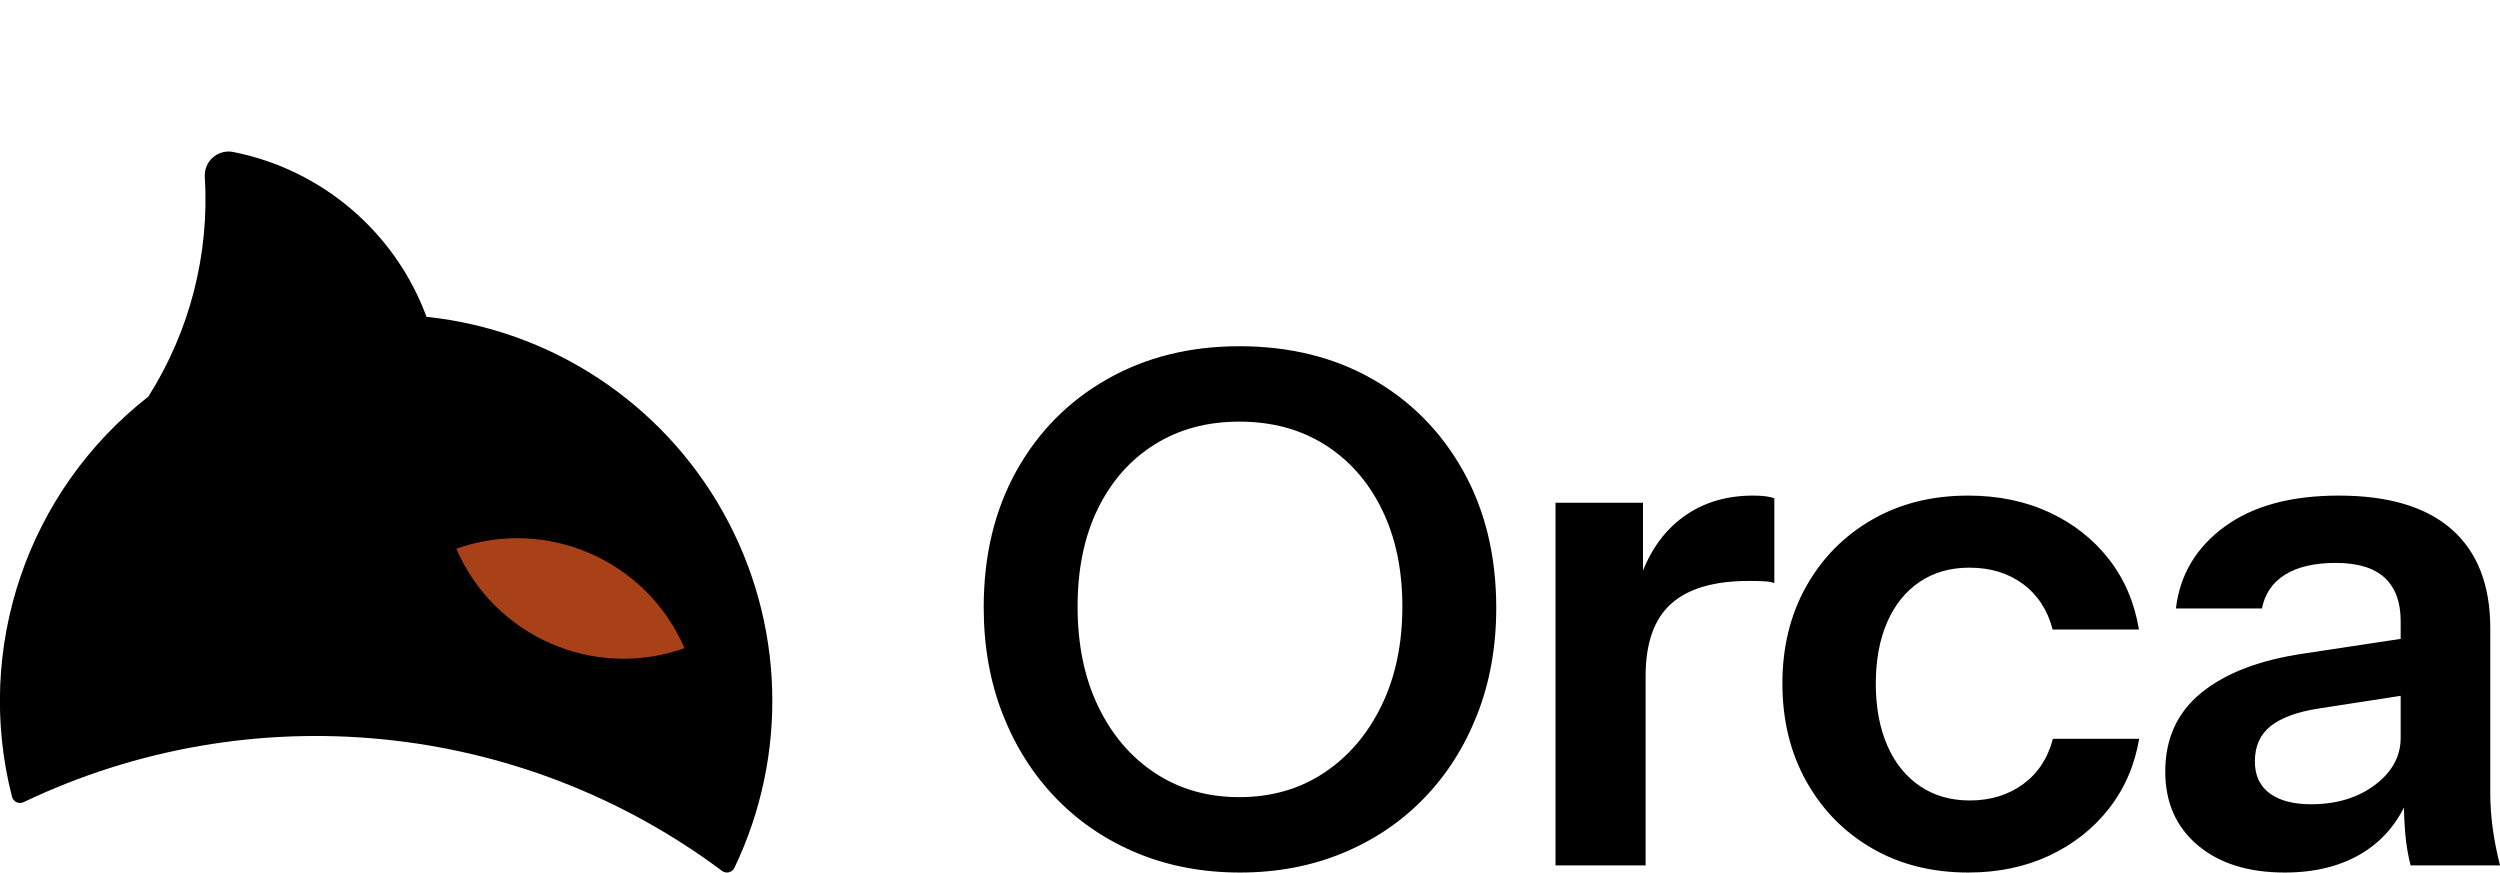
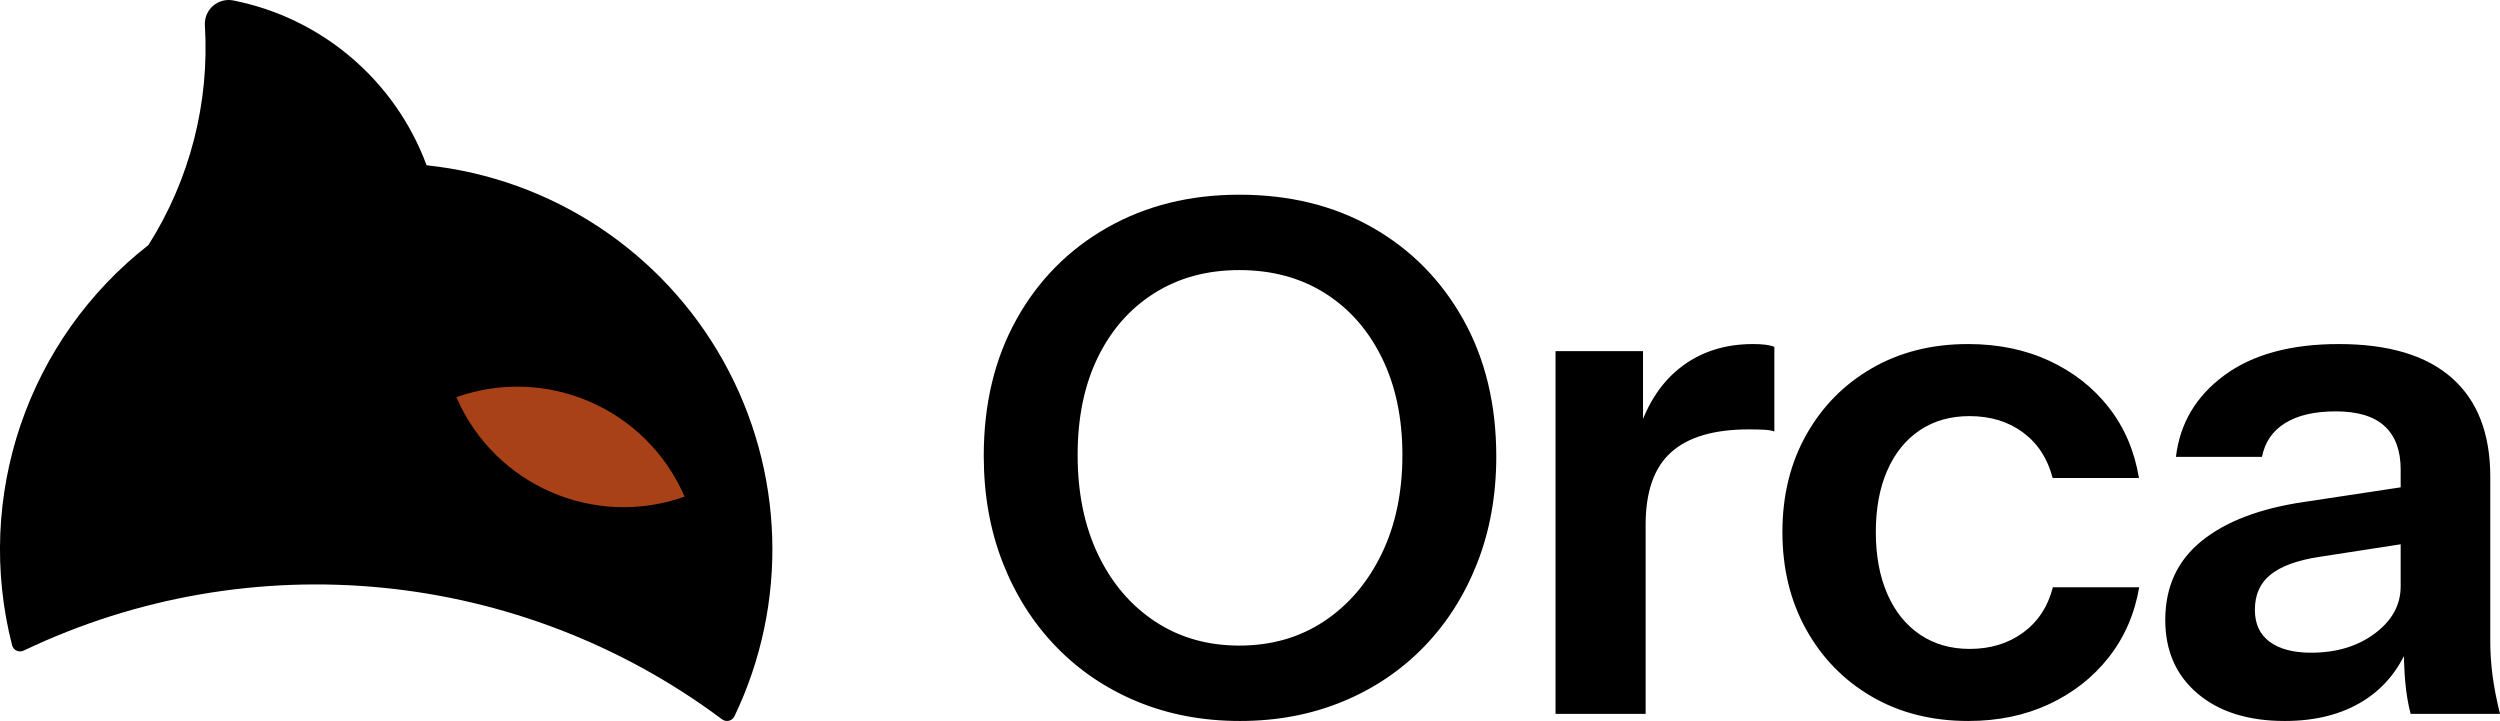
- <svg xmlns="http://www.w3.org/2000/svg" viewBox="188.47 -1216.83 3515.15 1226.83" fill="currentColor">
+ <svg xmlns="http://www.w3.org/2000/svg" viewBox="188.36 -1003.77 3515.26 1013.77" fill="currentColor">
  <path transform="translate(0 -1268.07) scale(15.23664)" d="M13.48 76.90A35.64 35.64 0 0 1 26.06 39.96A34.00 34.00 0 0 0 31.27 19.69A2.20 2.20 0 0 1 33.90 17.39A24.00 24.00 0 0 1 51.73 32.60A35.64 35.64 0 0 1 80.14 83.45A0.76 0.76 0 0 1 79.00 83.73A62.64 62.64 0 0 0 14.54 77.39A0.76 0.76 0 0 1 13.48 76.90Z" />
  <path transform="translate(0 -1268.07) scale(15.23664)" d="M54.48 54A16.81 16.81 0 0 1 75.54 63.18A16.81 16.81 0 0 1 54.48 54Z" fill="#A84118" />
  <path transform="translate(1534.95 0)" d="M397 10.0Q318.667 10.0 252.833 -17.167Q187 -44.333 138.666 -94.167Q90.333 -144 63.5 -212.333Q36.666 -280.667 36.666 -363.0Q36.666 -472 82.666 -554.667Q128.666 -637.333 210.167 -683.667Q291.667 -730.0 396 -730.0Q502.334 -730.0 583.5 -683.667Q664.667 -637.333 711.001 -554.333Q757.334 -471.333 757.334 -362.0Q757.334 -280.333 730.501 -212Q703.667 -143.667 655.334 -94Q607 -44.333 541 -17.167Q475 10.0 397 10.0ZM396 -96.001Q463.667 -96.001 515.166 -130.168Q566.666 -164.334 595.999 -224.667Q625.333 -285 625.333 -364.0Q625.333 -442 596.499 -500.666Q567.666 -559.333 516.166 -591.666Q464.667 -623.999 396 -623.999Q328 -623.999 276.667 -591.666Q225.334 -559.333 197.001 -501.166Q168.668 -443 168.668 -364.0Q168.668 -284 197.501 -223.834Q226.334 -163.667 277.667 -129.834Q329 -96.001 396 -96.001ZM840.666 0.0V-510.0H963.668V-386.667H967.334V0.0ZM967.334 -266.0 954.334 -387.0Q972.334 -452.0 1015.001 -486.0Q1057.667 -520.0 1118.334 -520.0Q1139.334 -520.0 1148.334 -516.0V-396.999Q1143.334 -398.999 1134.334 -399.499Q1125.334 -399.999 1112.334 -399.999Q1039.001 -399.999 1003.168 -367.832Q967.334 -335.666 967.334 -266.0ZM1421 10.0Q1344.333 10.0 1285.5 -24.167Q1226.666 -58.333 1193.166 -118.5Q1159.666 -178.667 1159.666 -255.667Q1159.666 -332.667 1193.166 -392.333Q1226.666 -452.0 1285.5 -486.0Q1344.333 -520.0 1420.667 -520.0Q1484.334 -520.0 1535.167 -496.333Q1586.001 -472.667 1618.834 -430.5Q1651.668 -388.333 1661.001 -331.666H1539.666Q1529 -372.666 1498 -395.666Q1467 -418.666 1422.667 -418.666Q1382.334 -418.666 1352.667 -398.666Q1323.001 -378.666 1307.001 -341.999Q1291.001 -305.333 1291.001 -255.667Q1291.001 -206 1307.001 -169Q1323.001 -132.001 1352.834 -111.668Q1382.667 -91.334 1423 -91.334Q1466.667 -91.334 1498 -114.167Q1529.333 -137.001 1540 -178H1661.334Q1651.668 -121.667 1618.501 -79.5Q1585.334 -37.333 1534.667 -13.667Q1484 10.0 1421 10.0ZM2043 0.0Q2037.666 -20.333 2035.5 -44.333Q2033.333 -68.334 2033.333 -101.667H2029V-343.667Q2029 -383.666 2006.5 -404.499Q1984 -425.333 1937.667 -425.333Q1893.001 -425.333 1866.501 -408.833Q1840.001 -392.333 1834.001 -361.333H1713Q1721.333 -432 1781.0 -476Q1840.667 -520.0 1942 -520.0Q2047.001 -520.0 2101.001 -472.333Q2155.001 -424.667 2155.001 -333.333V-101.667Q2155.001 -77.667 2158.335 -52.833Q2161.668 -28 2168.668 0.0ZM1866 10.0Q1789 10.0 1743.5 -28.5Q1698 -67.0 1698 -132Q1698 -201.667 1749 -243Q1800 -284.334 1893.334 -298L2052 -322V-242L1914.001 -220.666Q1868.668 -213.667 1846.334 -196Q1824.001 -178.333 1824.001 -146.334Q1824.001 -116.667 1844.834 -101.334Q1865.668 -86.001 1903 -86.001Q1956.667 -86.001 1992.833 -113.167Q2029 -140.334 2029 -179.334L2042.666 -102.333Q2022.666 -47.333 1977.166 -18.667Q1931.666 10.0 1866 10.0Z" />
</svg>
